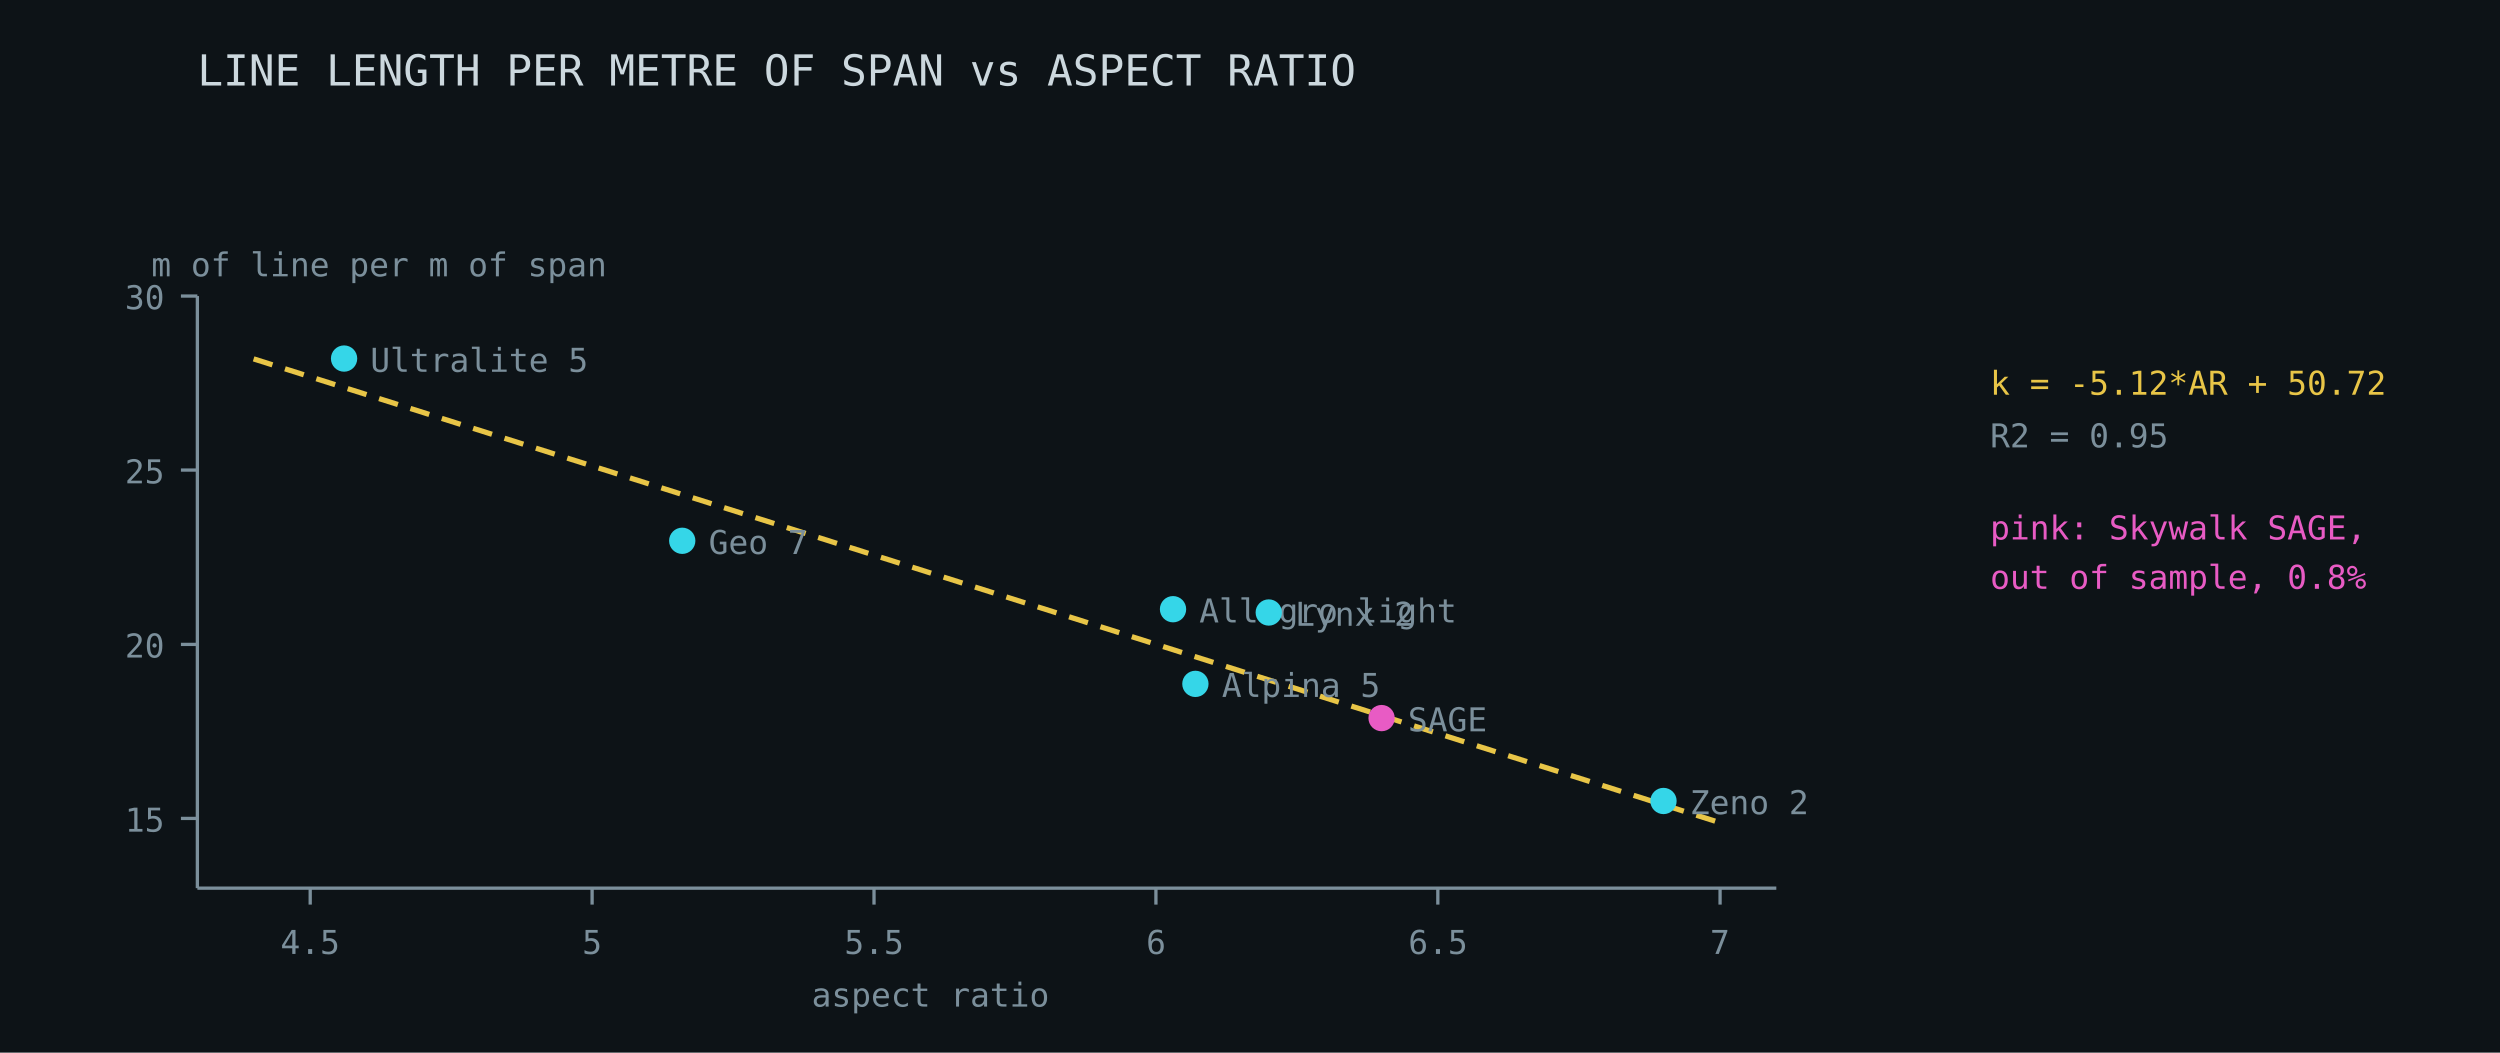
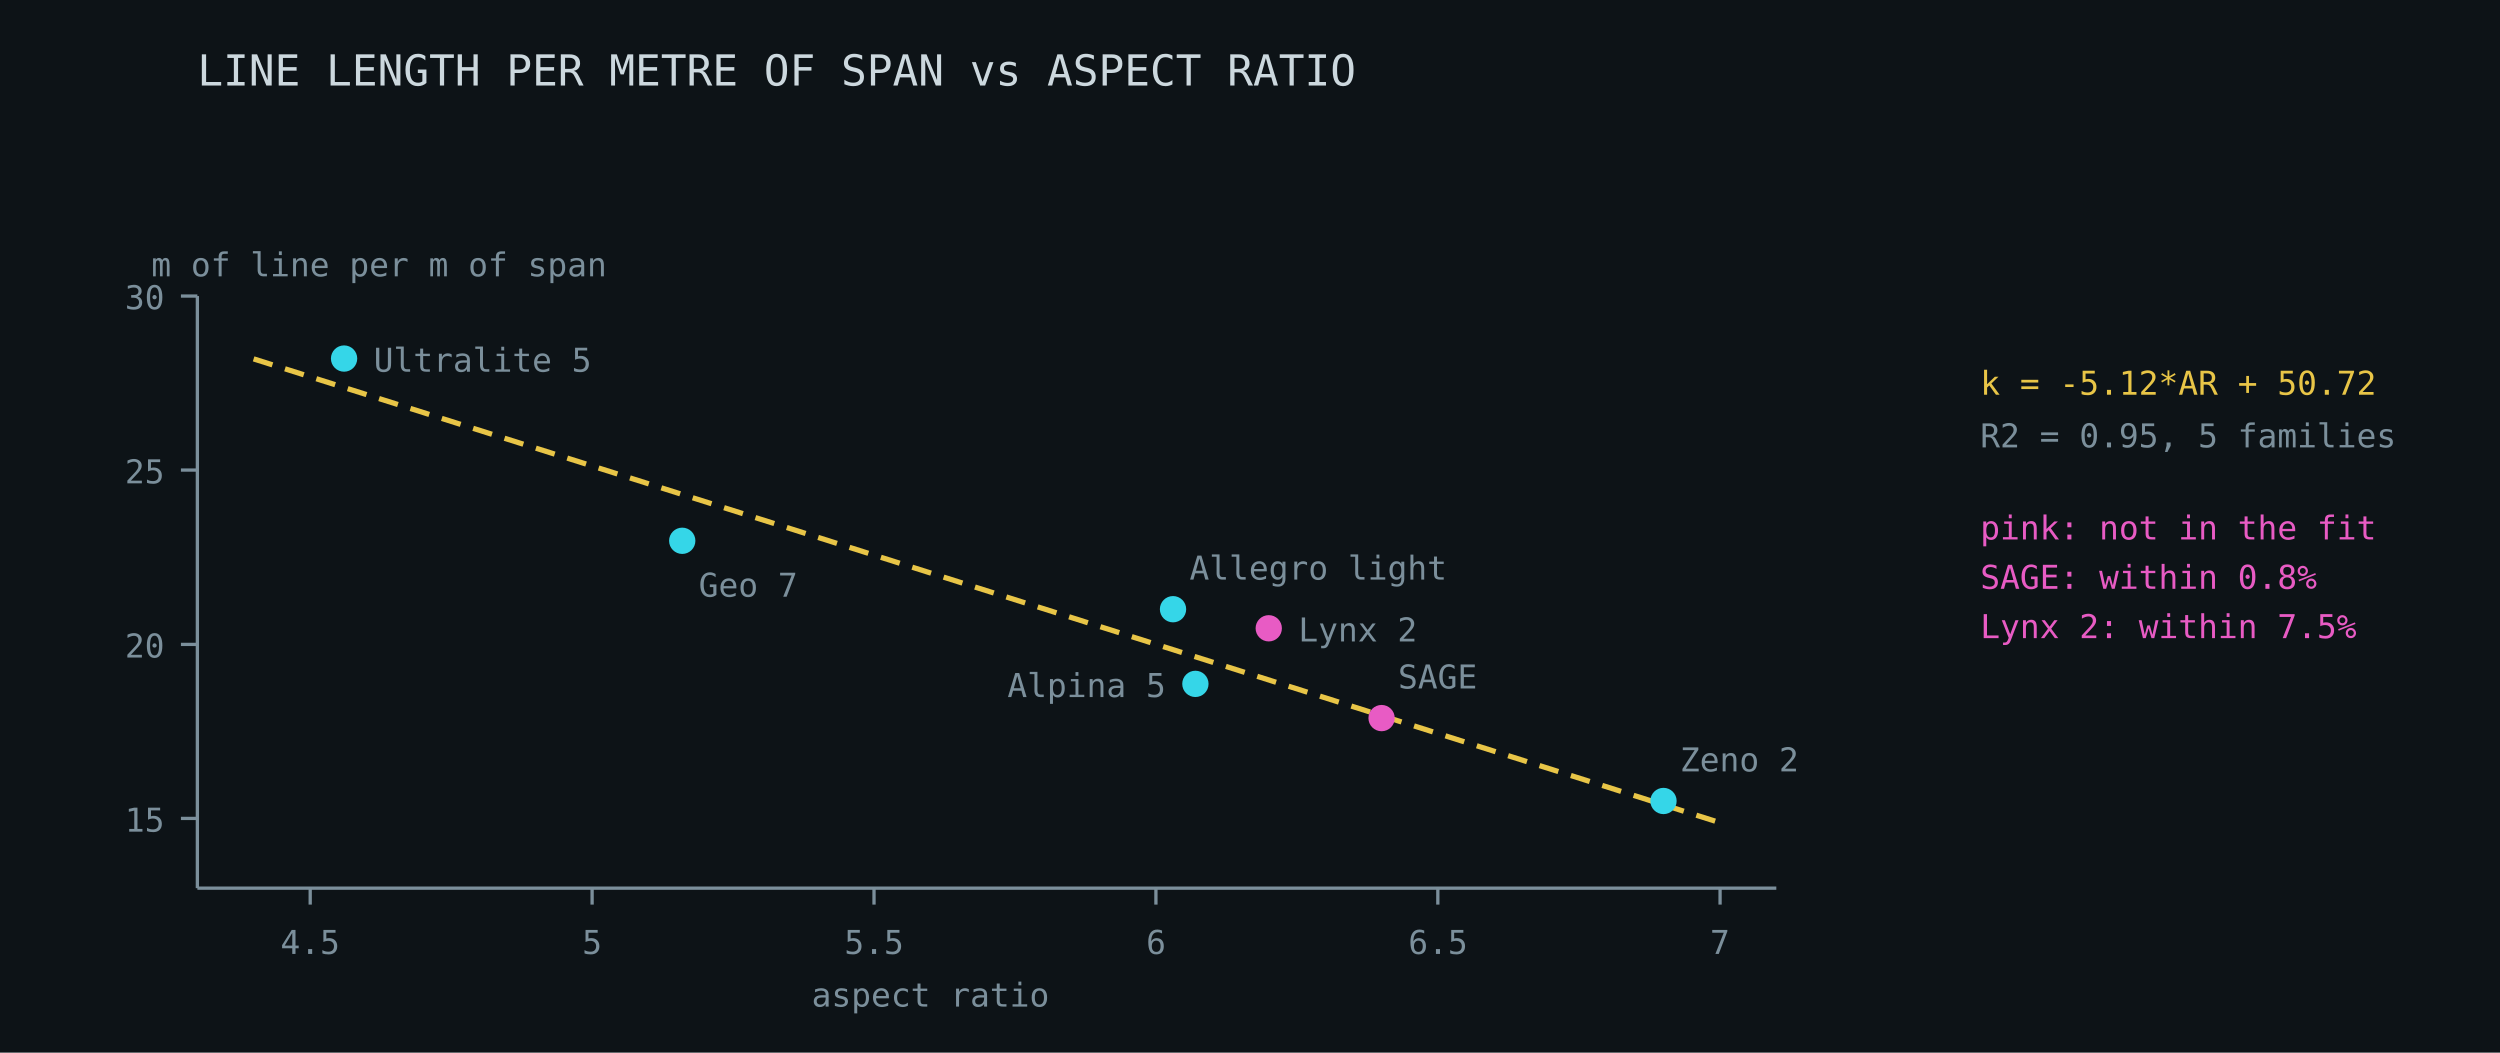
<svg xmlns="http://www.w3.org/2000/svg" width="760" height="320" viewBox="0 0 760 320" role="img" aria-label="Line length law">
  <rect width="760" height="320" fill="#0d1317" />
  <style>text{font-family:ui-monospace,Menlo,Consolas,monospace}</style>
  <text x="60" y="26" fill="#ccd8de" font-size="13" text-anchor="start">LINE LENGTH PER METRE OF SPAN vs ASPECT RATIO</text>
  <path d="M60.0 270.0L540.0 270.0" fill="none" stroke="#7b8f9b" stroke-width="1" />
  <path d="M60.0 90.0L60.0 270.0" fill="none" stroke="#7b8f9b" stroke-width="1" />
  <path d="M94.3 270.0L94.3 275.0" fill="none" stroke="#7b8f9b" stroke-width="1" />
  <text x="94.286" y="290" fill="#7b8f9b" font-size="10" text-anchor="middle">4.5</text>
  <path d="M180.0 270.0L180.0 275.0" fill="none" stroke="#7b8f9b" stroke-width="1" />
  <text x="180" y="290" fill="#7b8f9b" font-size="10" text-anchor="middle">5</text>
  <path d="M265.7 270.0L265.7 275.0" fill="none" stroke="#7b8f9b" stroke-width="1" />
  <text x="265.714" y="290" fill="#7b8f9b" font-size="10" text-anchor="middle">5.5</text>
  <path d="M351.4 270.0L351.4 275.0" fill="none" stroke="#7b8f9b" stroke-width="1" />
  <text x="351.429" y="290" fill="#7b8f9b" font-size="10" text-anchor="middle">6</text>
  <path d="M437.1 270.0L437.1 275.0" fill="none" stroke="#7b8f9b" stroke-width="1" />
  <text x="437.143" y="290" fill="#7b8f9b" font-size="10" text-anchor="middle">6.5</text>
  <path d="M522.9 270.0L522.9 275.0" fill="none" stroke="#7b8f9b" stroke-width="1" />
  <text x="522.857" y="290" fill="#7b8f9b" font-size="10" text-anchor="middle">7</text>
  <path d="M55.0 248.8L60.0 248.8" fill="none" stroke="#7b8f9b" stroke-width="1" />
  <text x="50" y="252.824" fill="#7b8f9b" font-size="10" text-anchor="end">15</text>
  <path d="M55.0 195.9L60.0 195.9" fill="none" stroke="#7b8f9b" stroke-width="1" />
  <text x="50" y="199.882" fill="#7b8f9b" font-size="10" text-anchor="end">20</text>
  <path d="M55.0 142.9L60.0 142.9" fill="none" stroke="#7b8f9b" stroke-width="1" />
  <text x="50" y="146.941" fill="#7b8f9b" font-size="10" text-anchor="end">25</text>
  <path d="M55.0 90.0L60.0 90.0" fill="none" stroke="#7b8f9b" stroke-width="1" />
  <text x="50" y="94" fill="#7b8f9b" font-size="10" text-anchor="end">30</text>
  <path d="M77.1 109.1L522.9 250.1" fill="none" stroke="#e8c547" stroke-width="1.6" stroke-dasharray="6 4" />
  <circle cx="104.6" cy="109.0" r="4" fill="#35d6e8" />
-   <text x="112.571" y="113.038" fill="#7b8f9b" font-size="10" text-anchor="start">Ultralite 5</text>
+   <text x="113.6" y="113.0" fill="#7b8f9b" font-size="10" text-anchor="start">Ultralite 5</text>
  <circle cx="207.4" cy="164.4" r="4" fill="#35d6e8" />
-   <text x="215.429" y="168.412" fill="#7b8f9b" font-size="10" text-anchor="start">Geo 7</text>
+   <text x="212.4" y="181.4" fill="#7b8f9b" font-size="10" text-anchor="start">Geo 7</text>
  <circle cx="356.6" cy="185.2" r="4" fill="#35d6e8" />
-   <text x="364.571" y="189.227" fill="#7b8f9b" font-size="10" text-anchor="start">Allegro light</text>
+   <text x="361.6" y="176.2" fill="#7b8f9b" font-size="10" text-anchor="start">Allegro light</text>
  <circle cx="363.4" cy="207.9" r="4" fill="#35d6e8" />
-   <text x="371.429" y="211.868" fill="#7b8f9b" font-size="10" text-anchor="start">Alpina 5</text>
-   <circle cx="385.7" cy="186.2" r="4" fill="#35d6e8" />
-   <text x="393.714" y="190.244" fill="#7b8f9b" font-size="10" text-anchor="start">Lynx 2</text>
+   <text x="354.4" y="211.9" fill="#7b8f9b" font-size="10" text-anchor="end">Alpina 5</text>
+   <circle cx="385.7" cy="191.0" r="4" fill="#e85bc4" />
+   <text x="394.7" y="195.0" fill="#7b8f9b" font-size="10" text-anchor="start">Lynx 2</text>
  <circle cx="420.0" cy="218.3" r="4" fill="#e85bc4" />
-   <text x="428" y="222.319" fill="#7b8f9b" font-size="10" text-anchor="start">SAGE</text>
+   <text x="425.0" y="209.3" fill="#7b8f9b" font-size="10" text-anchor="start">SAGE</text>
  <circle cx="505.7" cy="243.5" r="4" fill="#35d6e8" />
-   <text x="513.714" y="247.512" fill="#7b8f9b" font-size="10" text-anchor="start">Zeno 2</text>
+   <text x="510.7" y="234.5" fill="#7b8f9b" font-size="10" text-anchor="start">Zeno 2</text>
  <text x="282.857" y="306" fill="#7b8f9b" font-size="10" text-anchor="middle">aspect ratio</text>
  <text x="46" y="84" fill="#7b8f9b" font-size="10" text-anchor="start">m of line per m of span</text>
-   <text x="605" y="120" fill="#e8c547" font-size="10" text-anchor="start">k = -5.12*AR + 50.72</text>
-   <text x="605" y="136" fill="#7b8f9b" font-size="10" text-anchor="start">R2 = 0.95</text>
-   <text x="605" y="164" fill="#e85bc4" font-size="10" text-anchor="start">pink: Skywalk SAGE,</text>
-   <text x="605" y="179" fill="#e85bc4" font-size="10" text-anchor="start">out of sample, 0.8%</text>
+   <text x="602" y="120" fill="#e8c547" font-size="10" text-anchor="start">k = -5.12*AR + 50.72</text>
+   <text x="602" y="136" fill="#7b8f9b" font-size="10" text-anchor="start">R2 = 0.95, 5 families</text>
+   <text x="602" y="164" fill="#e85bc4" font-size="10" text-anchor="start">pink: not in the fit</text>
+   <text x="602" y="179" fill="#e85bc4" font-size="10" text-anchor="start">SAGE: within 0.8%</text>
+   <text x="602" y="194" fill="#e85bc4" font-size="10" text-anchor="start">Lynx 2: within 7.5%</text>
</svg>
